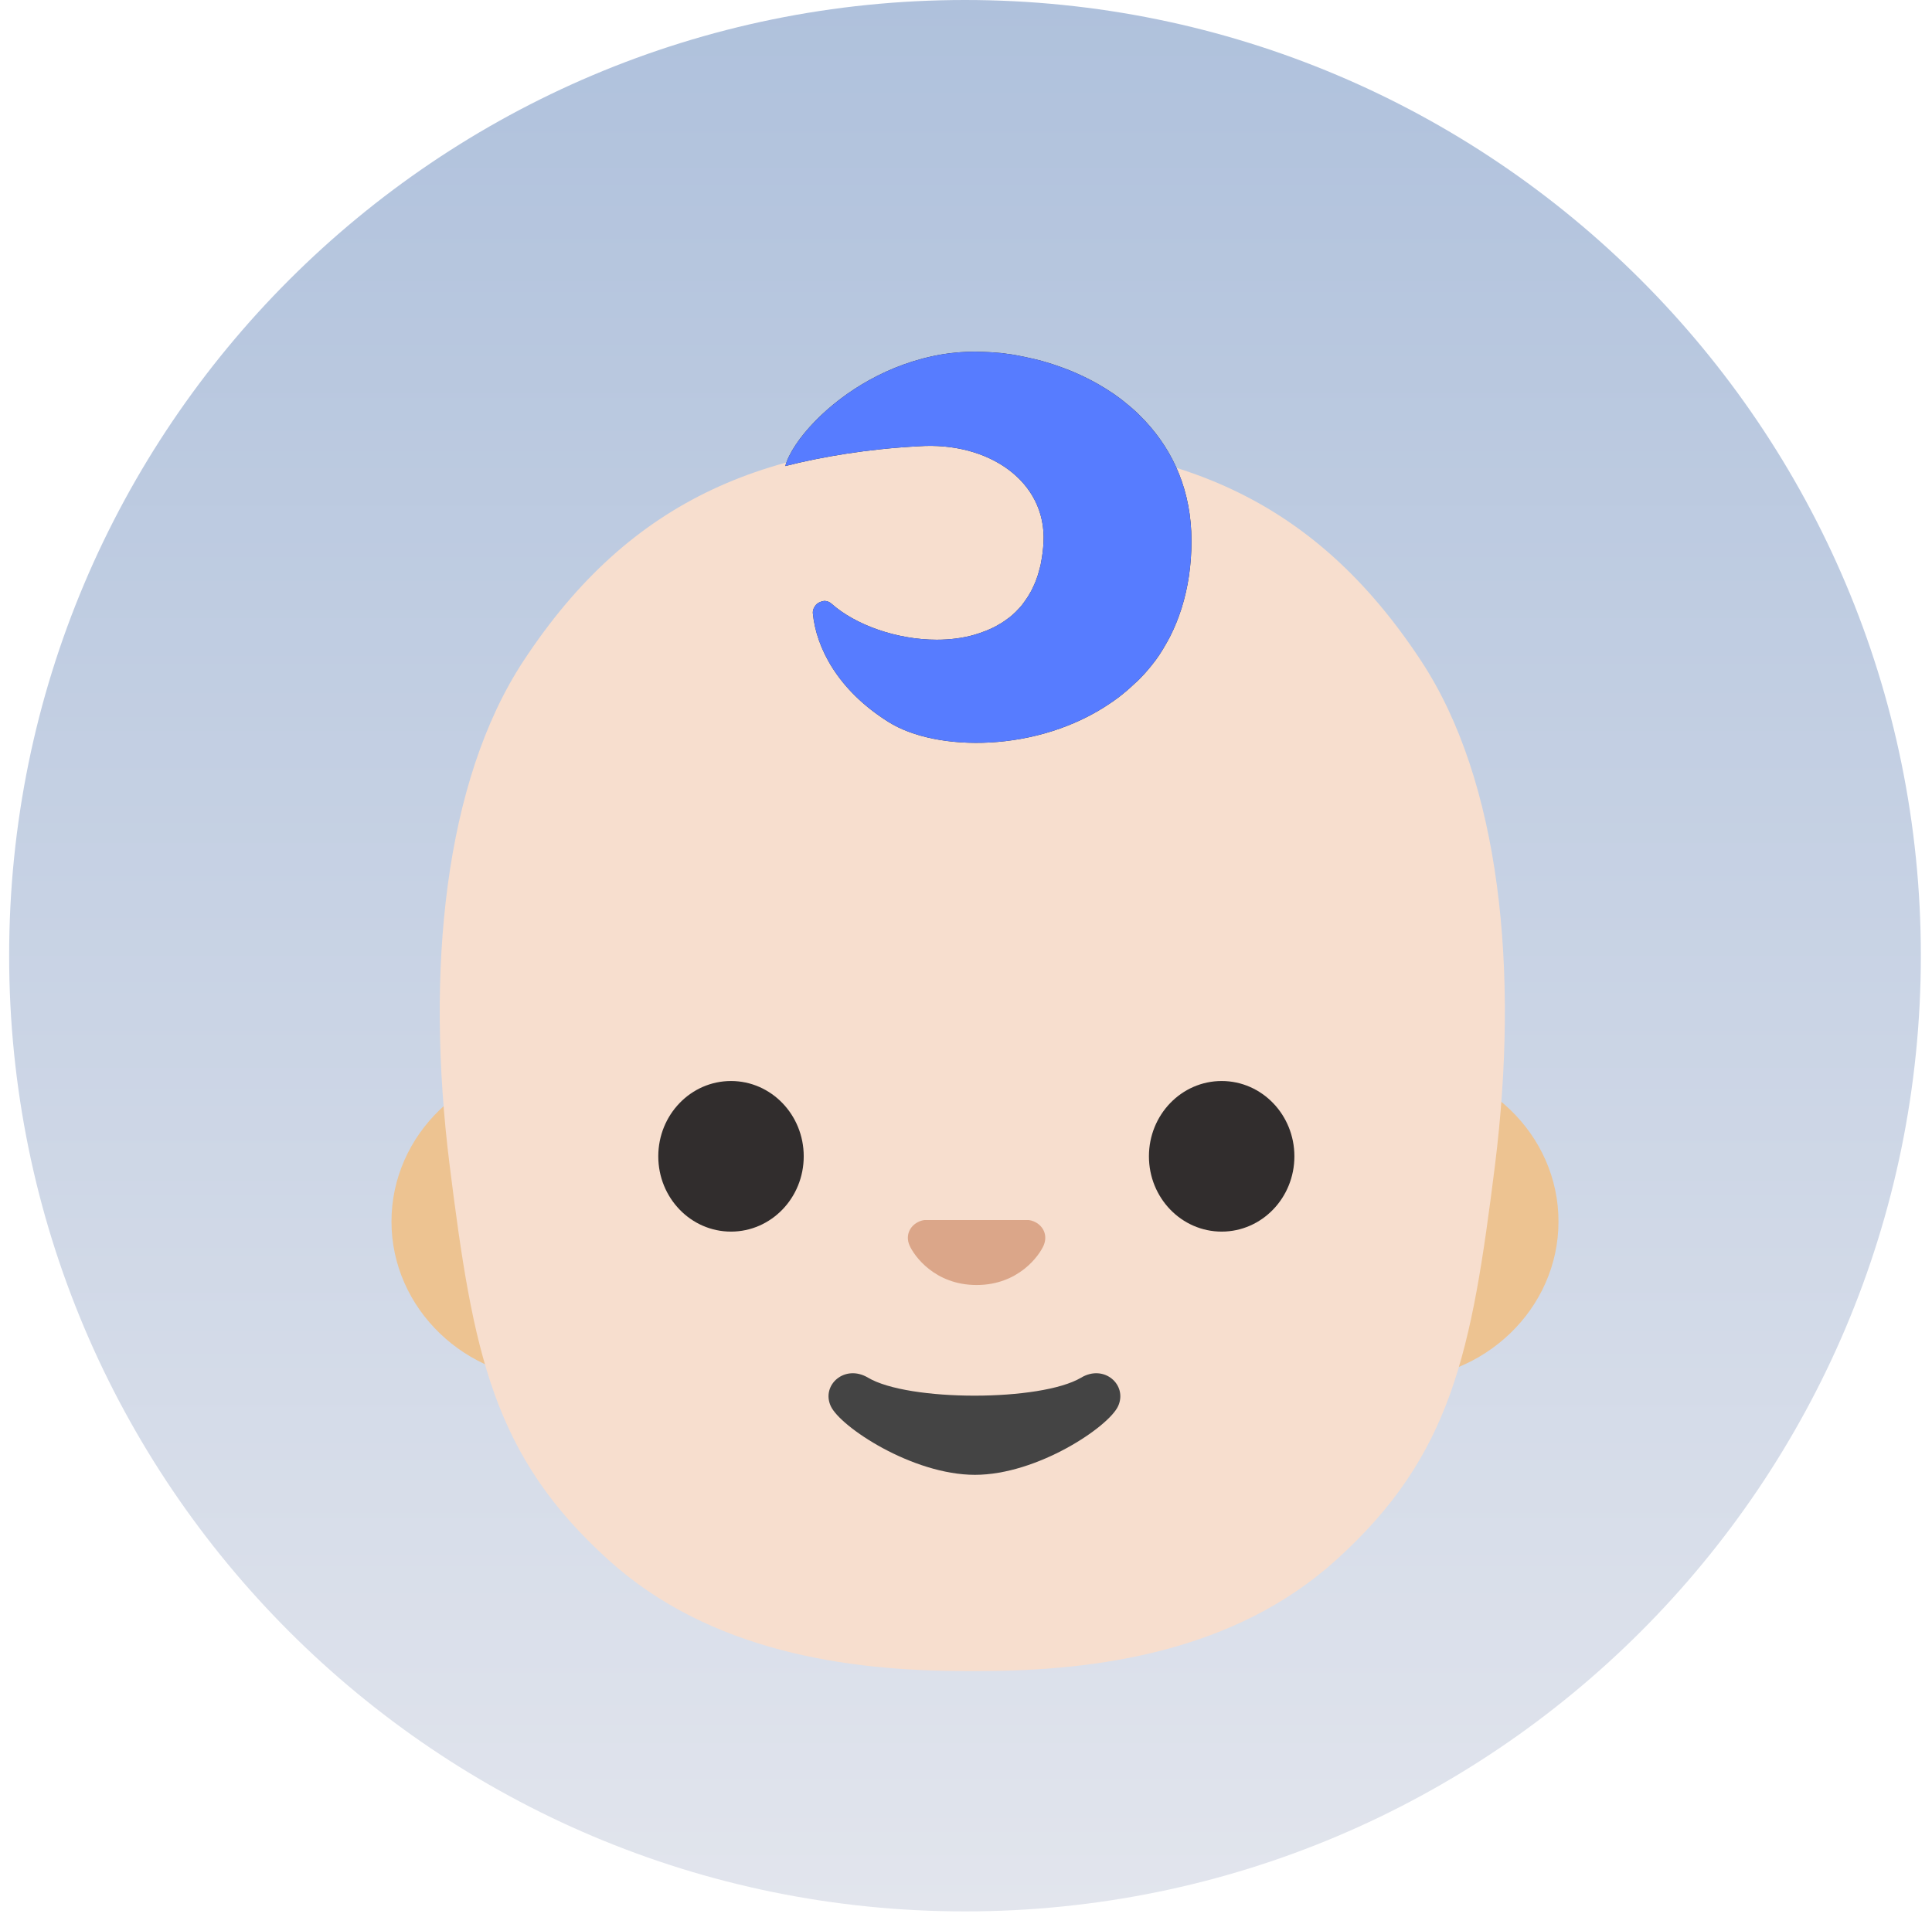
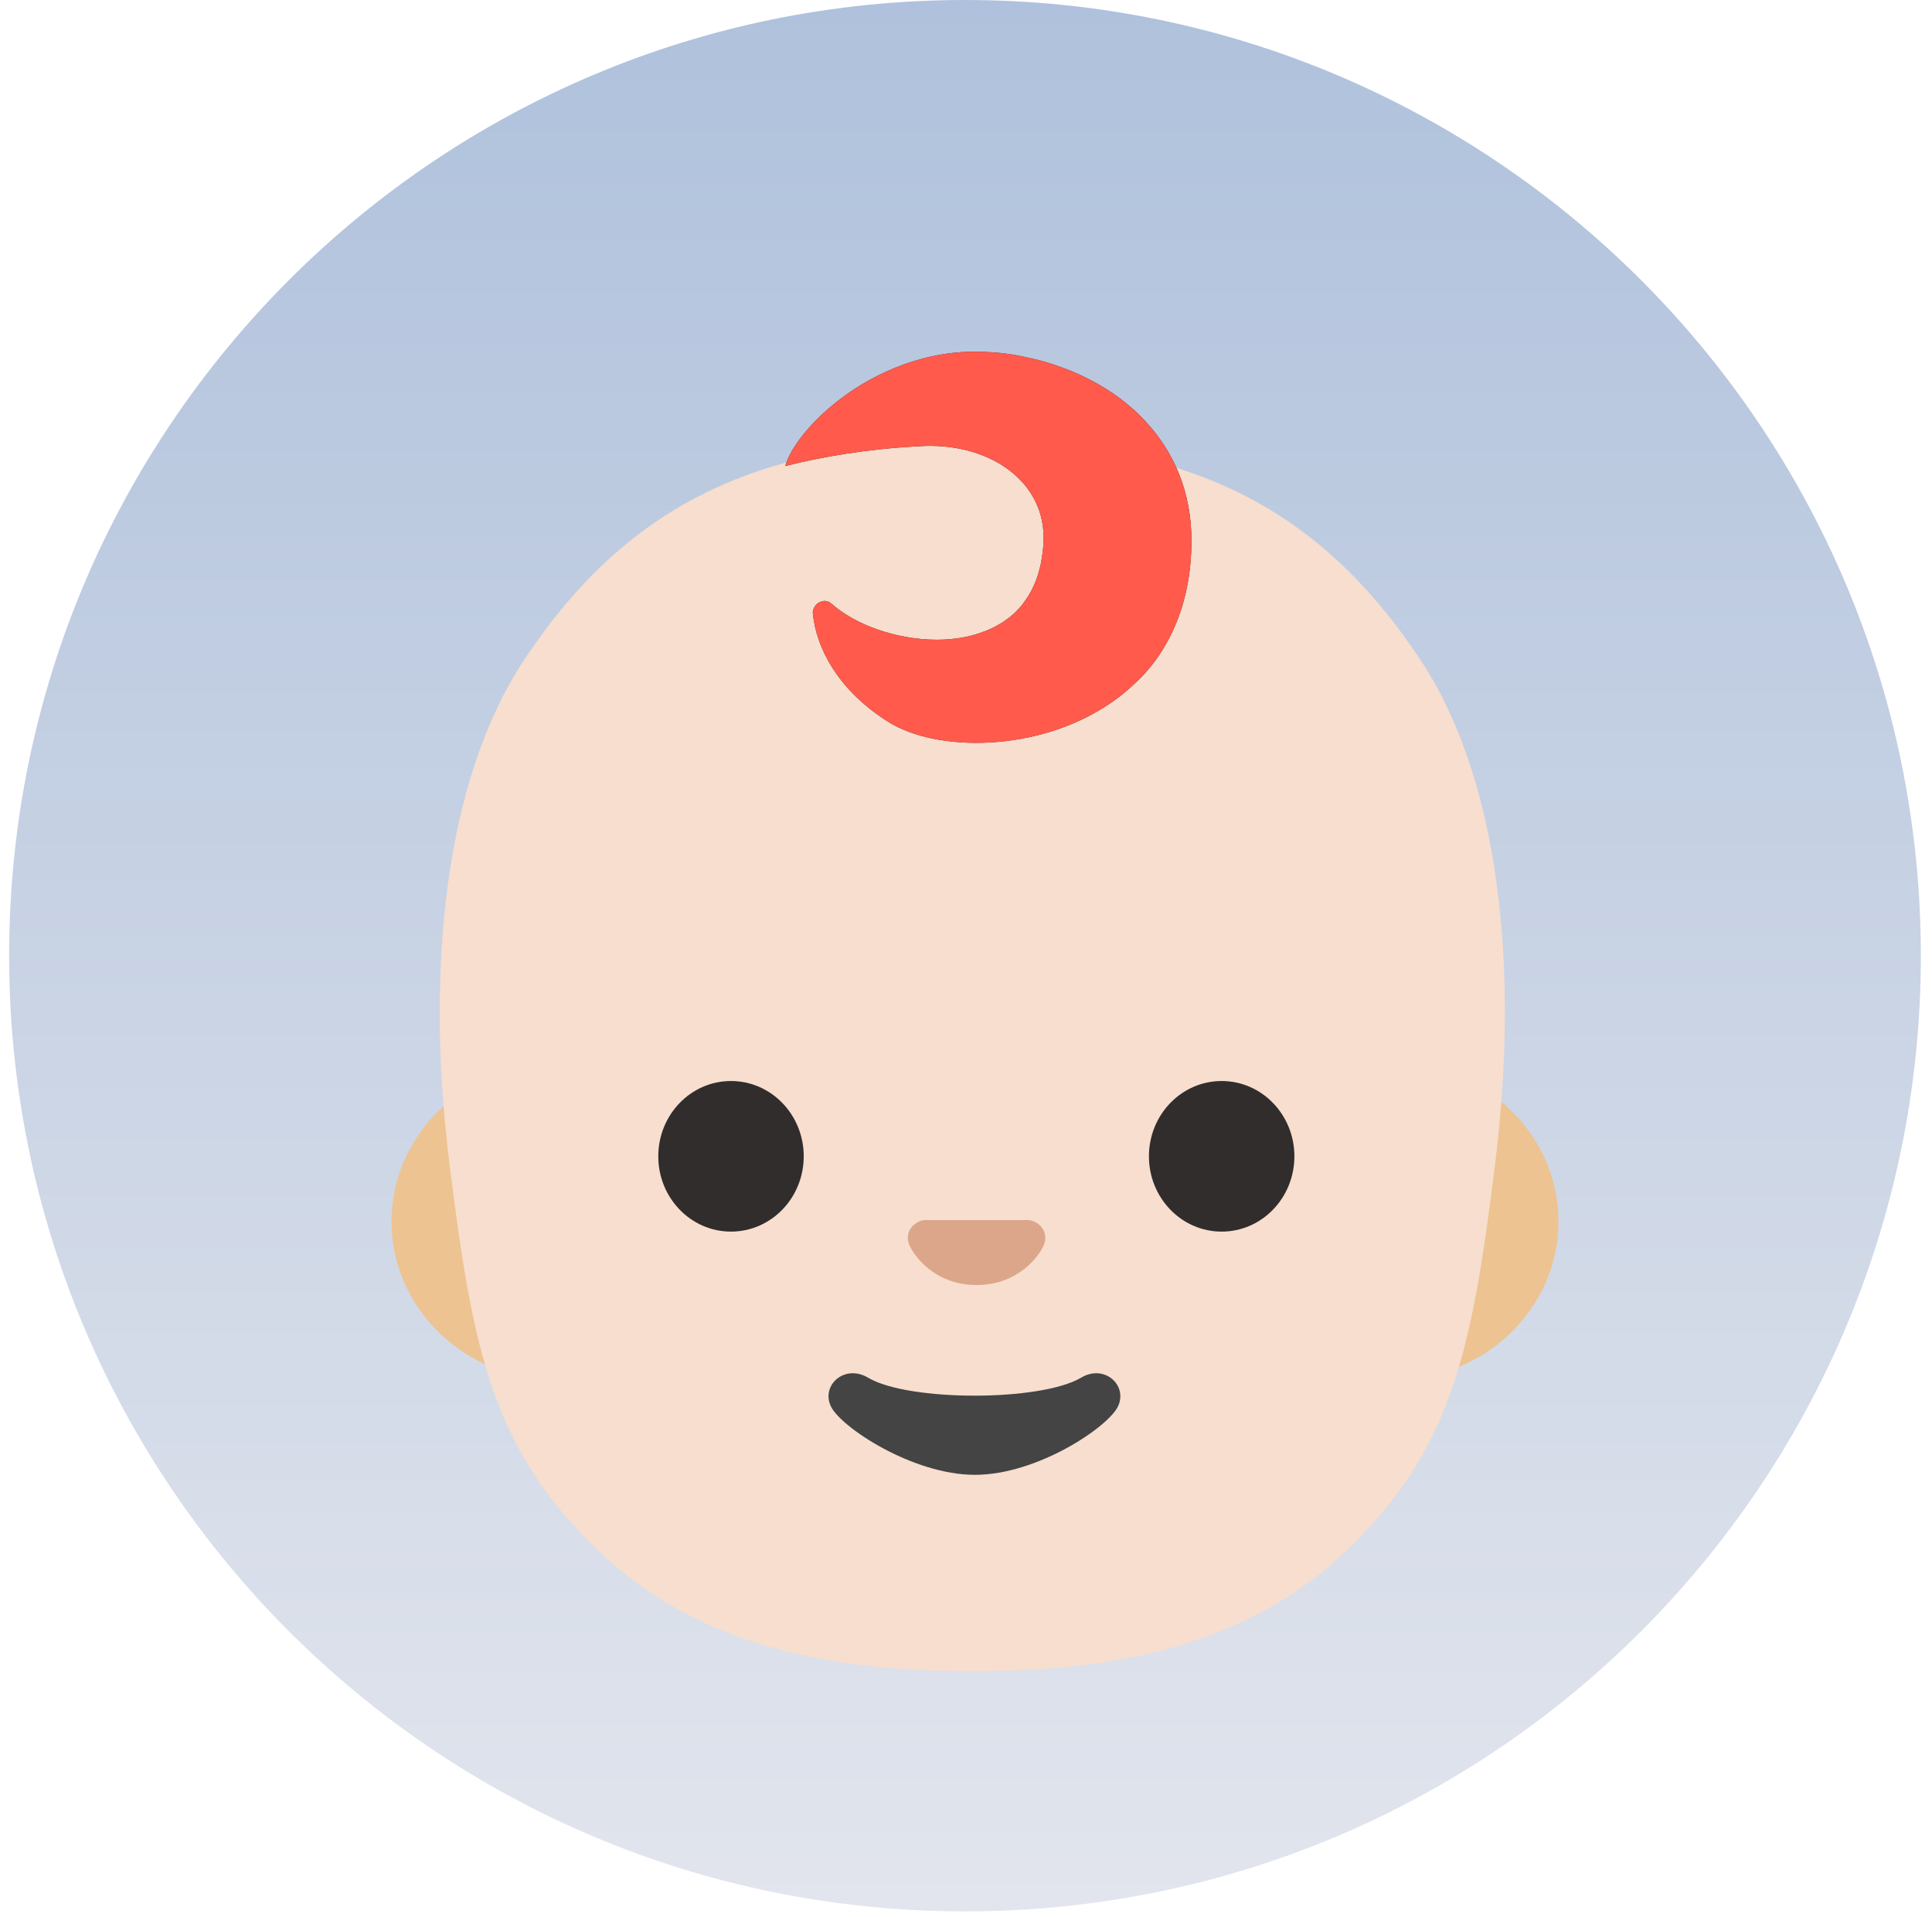
<svg xmlns="http://www.w3.org/2000/svg" width="127" height="126" viewBox="0 0 127 126" fill="none">
  <circle cx="63.434" cy="62.833" r="62.833" fill="url(#paint0_linear_4741_2342)" />
  <path d="M91.646 69.91H36.535C30.596 69.91 25.734 74.588 25.734 80.313C25.734 86.03 30.596 90.715 36.535 90.715H91.646C97.585 90.715 102.447 86.038 102.447 80.313C102.454 74.588 97.592 69.91 91.646 69.91Z" fill="#EDC391" />
  <path d="M93.425 43.463C86.335 32.677 77.195 28.988 63.915 28.988C50.635 28.988 41.494 32.67 34.404 43.463C29.211 51.372 27.956 63.803 29.557 76.611C31.099 88.924 32.376 95.682 40.019 102.58C46.659 108.57 55.674 109.862 63.406 109.862H64.424C72.156 109.862 81.178 108.57 87.811 102.58C95.454 95.682 96.73 88.924 98.272 76.611C99.873 63.803 98.619 51.364 93.425 43.463Z" fill="#F7DECE" />
  <path d="M74.905 44.642C75.008 44.531 75.111 44.428 75.215 44.317C75.288 44.236 75.362 44.147 75.436 44.066C75.606 43.867 75.768 43.668 75.923 43.461L75.989 43.373C76.137 43.173 76.27 42.967 76.403 42.753C76.439 42.694 76.476 42.627 76.513 42.568C76.638 42.355 76.764 42.141 76.882 41.912C76.904 41.875 76.919 41.845 76.934 41.809C77.214 41.255 77.457 40.658 77.657 40.031L77.679 39.964C78.085 38.658 78.321 37.205 78.321 35.567C78.321 32.291 77.14 29.702 75.34 27.747C75.318 27.725 75.303 27.71 75.288 27.688C75.148 27.54 75.001 27.393 74.853 27.245L74.765 27.157C74.593 26.993 74.416 26.836 74.233 26.684C74.086 26.559 73.938 26.441 73.791 26.323C73.754 26.294 73.717 26.271 73.688 26.242L73.201 25.888C73.171 25.873 73.149 25.851 73.119 25.836C72.529 25.438 71.917 25.084 71.282 24.781C71.26 24.766 71.231 24.759 71.209 24.744C71.024 24.656 70.84 24.575 70.655 24.493L70.486 24.42C70.323 24.353 70.161 24.287 69.999 24.228C69.94 24.206 69.873 24.183 69.814 24.161C69.659 24.102 69.504 24.051 69.357 23.999L69.158 23.933C69.003 23.881 68.855 23.837 68.7 23.793C68.634 23.77 68.567 23.756 68.494 23.733C68.339 23.689 68.184 23.652 68.029 23.615L67.837 23.571C67.667 23.534 67.498 23.497 67.335 23.46C67.284 23.453 67.232 23.438 67.18 23.431C66.745 23.335 66.31 23.269 65.875 23.217C65.816 23.21 65.757 23.21 65.698 23.202C65.543 23.188 65.395 23.173 65.24 23.165C65.152 23.158 65.07 23.158 64.982 23.151C64.856 23.143 64.739 23.136 64.62 23.136C64.525 23.136 64.429 23.128 64.325 23.128C64.259 23.128 64.192 23.121 64.133 23.121H64.06C63.742 23.121 63.425 23.136 63.115 23.158C63.056 23.165 62.997 23.165 62.938 23.173C62.621 23.202 62.311 23.232 62.016 23.283C58.394 23.874 55.465 25.777 53.635 27.636C52.536 28.75 51.835 29.849 51.621 30.639H51.629C53.974 30.041 57.007 29.517 60.386 29.34C64.96 29.023 68.781 31.628 68.597 35.626C68.575 36.106 68.516 36.556 68.435 36.976L68.412 37.102C68.376 37.264 68.331 37.426 68.287 37.581C68.265 37.655 68.243 37.729 68.228 37.795C68.184 37.928 68.139 38.061 68.088 38.194C68.058 38.275 68.022 38.356 67.985 38.437C67.933 38.555 67.881 38.666 67.83 38.769C67.785 38.858 67.741 38.939 67.689 39.02C67.638 39.116 67.579 39.212 67.52 39.3C67.461 39.389 67.394 39.477 67.335 39.566C67.284 39.639 67.232 39.713 67.173 39.787C67.077 39.905 66.974 40.016 66.871 40.119C66.841 40.149 66.812 40.185 66.782 40.215C66.642 40.355 66.494 40.481 66.339 40.606C66.31 40.628 66.273 40.65 66.243 40.672C66.118 40.77 65.987 40.861 65.853 40.945C65.808 40.968 65.771 40.997 65.727 41.019C65.594 41.1 65.462 41.174 65.329 41.24C65.284 41.263 65.248 41.285 65.203 41.3C65.063 41.366 64.915 41.432 64.761 41.491C64.731 41.506 64.694 41.521 64.657 41.528C64.488 41.595 64.318 41.654 64.141 41.705C64.126 41.713 64.111 41.713 64.097 41.72C63.3 41.956 62.444 42.059 61.574 42.059C58.947 42.059 56.225 41.086 54.661 39.691C54.531 39.574 54.363 39.508 54.188 39.507C54.152 39.507 54.115 39.522 54.085 39.529C54.056 39.536 54.019 39.536 53.989 39.551C53.945 39.566 53.901 39.581 53.856 39.603C53.783 39.639 53.724 39.684 53.665 39.736C53.65 39.75 53.643 39.765 53.628 39.78C53.576 39.839 53.532 39.913 53.495 39.986C53.488 40.001 53.488 40.008 53.48 40.023C53.443 40.119 53.421 40.23 53.436 40.348C53.657 42.576 55.059 45.365 58.394 47.46C61.566 49.459 68.243 49.481 72.994 46.228L73.127 46.139C73.267 46.036 73.415 45.933 73.555 45.829C73.614 45.785 73.68 45.733 73.739 45.682C73.946 45.52 74.145 45.35 74.337 45.173L74.624 44.907C74.728 44.826 74.816 44.73 74.905 44.642Z" fill="#312D2D" />
-   <path d="M74.905 44.642C75.008 44.531 75.111 44.428 75.215 44.317C75.288 44.236 75.362 44.147 75.436 44.066C75.606 43.867 75.768 43.668 75.923 43.461L75.989 43.373C76.137 43.173 76.27 42.967 76.403 42.753C76.439 42.694 76.476 42.627 76.513 42.568C76.638 42.355 76.764 42.141 76.882 41.912C76.904 41.875 76.919 41.845 76.934 41.809C77.214 41.255 77.457 40.658 77.657 40.031L77.679 39.964C78.085 38.658 78.321 37.205 78.321 35.567C78.321 32.291 77.14 29.702 75.34 27.747C75.318 27.725 75.303 27.71 75.288 27.688C75.148 27.54 75.001 27.393 74.853 27.245L74.765 27.157C74.593 26.993 74.416 26.836 74.233 26.684C74.086 26.559 73.938 26.441 73.791 26.323C73.754 26.294 73.717 26.271 73.688 26.242L73.201 25.888C73.171 25.873 73.149 25.851 73.119 25.836C72.529 25.438 71.917 25.084 71.282 24.781C71.26 24.766 71.231 24.759 71.209 24.744C71.024 24.656 70.84 24.575 70.655 24.493L70.486 24.42C70.323 24.353 70.161 24.287 69.999 24.228C69.94 24.206 69.873 24.183 69.814 24.161C69.659 24.102 69.504 24.051 69.357 23.999L69.158 23.933C69.003 23.881 68.855 23.837 68.7 23.793C68.634 23.77 68.567 23.756 68.494 23.733C68.339 23.689 68.184 23.652 68.029 23.615L67.837 23.571C67.667 23.534 67.498 23.497 67.335 23.46C67.284 23.453 67.232 23.438 67.18 23.431C66.745 23.335 66.31 23.269 65.875 23.217C65.816 23.21 65.757 23.21 65.698 23.202C65.543 23.188 65.395 23.173 65.24 23.165C65.152 23.158 65.07 23.158 64.982 23.151C64.856 23.143 64.739 23.136 64.62 23.136C64.525 23.136 64.429 23.128 64.325 23.128C64.259 23.128 64.192 23.121 64.133 23.121H64.06C63.742 23.121 63.425 23.136 63.115 23.158C63.056 23.165 62.997 23.165 62.938 23.173C62.621 23.202 62.311 23.232 62.016 23.283C58.394 23.874 55.465 25.777 53.635 27.636C52.536 28.75 51.835 29.849 51.621 30.639H51.629C53.974 30.041 57.007 29.517 60.386 29.34C64.96 29.023 68.781 31.628 68.597 35.626C68.575 36.106 68.516 36.556 68.435 36.976L68.412 37.102C68.376 37.264 68.331 37.426 68.287 37.581C68.265 37.655 68.243 37.729 68.228 37.795C68.184 37.928 68.139 38.061 68.088 38.194C68.058 38.275 68.022 38.356 67.985 38.437C67.933 38.555 67.881 38.666 67.83 38.769C67.785 38.858 67.741 38.939 67.689 39.02C67.638 39.116 67.579 39.212 67.52 39.3C67.461 39.389 67.394 39.477 67.335 39.566C67.284 39.639 67.232 39.713 67.173 39.787C67.077 39.905 66.974 40.016 66.871 40.119C66.841 40.149 66.812 40.185 66.782 40.215C66.642 40.355 66.494 40.481 66.339 40.606C66.31 40.628 66.273 40.65 66.243 40.672C66.118 40.77 65.987 40.861 65.853 40.945C65.808 40.968 65.771 40.997 65.727 41.019C65.594 41.1 65.462 41.174 65.329 41.24C65.284 41.263 65.248 41.285 65.203 41.3C65.063 41.366 64.915 41.432 64.761 41.491C64.731 41.506 64.694 41.521 64.657 41.528C64.488 41.595 64.318 41.654 64.141 41.705C64.126 41.713 64.111 41.713 64.097 41.72C63.3 41.956 62.444 42.059 61.574 42.059C58.947 42.059 56.225 41.086 54.661 39.691C54.531 39.574 54.363 39.508 54.188 39.507C54.152 39.507 54.115 39.522 54.085 39.529C54.056 39.536 54.019 39.536 53.989 39.551C53.945 39.566 53.901 39.581 53.856 39.603C53.783 39.639 53.724 39.684 53.665 39.736C53.65 39.75 53.643 39.765 53.628 39.78C53.576 39.839 53.532 39.913 53.495 39.986C53.488 40.001 53.488 40.008 53.48 40.023C53.443 40.119 53.421 40.23 53.436 40.348C53.657 42.576 55.059 45.365 58.394 47.46C61.566 49.459 68.243 49.481 72.994 46.228L73.127 46.139C73.267 46.036 73.415 45.933 73.555 45.829C73.614 45.785 73.68 45.733 73.739 45.682C73.946 45.52 74.145 45.35 74.337 45.173L74.624 44.907C74.728 44.826 74.816 44.73 74.905 44.642Z" fill="#577CFF" />
+   <path d="M74.905 44.642C75.008 44.531 75.111 44.428 75.215 44.317C75.288 44.236 75.362 44.147 75.436 44.066C75.606 43.867 75.768 43.668 75.923 43.461L75.989 43.373C76.137 43.173 76.27 42.967 76.403 42.753C76.439 42.694 76.476 42.627 76.513 42.568C76.638 42.355 76.764 42.141 76.882 41.912C76.904 41.875 76.919 41.845 76.934 41.809C77.214 41.255 77.457 40.658 77.657 40.031L77.679 39.964C78.085 38.658 78.321 37.205 78.321 35.567C78.321 32.291 77.14 29.702 75.34 27.747C75.318 27.725 75.303 27.71 75.288 27.688C75.148 27.54 75.001 27.393 74.853 27.245L74.765 27.157C74.593 26.993 74.416 26.836 74.233 26.684C74.086 26.559 73.938 26.441 73.791 26.323C73.754 26.294 73.717 26.271 73.688 26.242L73.201 25.888C73.171 25.873 73.149 25.851 73.119 25.836C72.529 25.438 71.917 25.084 71.282 24.781C71.26 24.766 71.231 24.759 71.209 24.744C71.024 24.656 70.84 24.575 70.655 24.493L70.486 24.42C70.323 24.353 70.161 24.287 69.999 24.228C69.94 24.206 69.873 24.183 69.814 24.161C69.659 24.102 69.504 24.051 69.357 23.999L69.158 23.933C69.003 23.881 68.855 23.837 68.7 23.793C68.634 23.77 68.567 23.756 68.494 23.733C68.339 23.689 68.184 23.652 68.029 23.615L67.837 23.571C67.667 23.534 67.498 23.497 67.335 23.46C67.284 23.453 67.232 23.438 67.18 23.431C66.745 23.335 66.31 23.269 65.875 23.217C65.816 23.21 65.757 23.21 65.698 23.202C65.543 23.188 65.395 23.173 65.24 23.165C65.152 23.158 65.07 23.158 64.982 23.151C64.856 23.143 64.739 23.136 64.62 23.136C64.525 23.136 64.429 23.128 64.325 23.128C64.259 23.128 64.192 23.121 64.133 23.121H64.06C63.742 23.121 63.425 23.136 63.115 23.158C63.056 23.165 62.997 23.165 62.938 23.173C62.621 23.202 62.311 23.232 62.016 23.283C58.394 23.874 55.465 25.777 53.635 27.636C52.536 28.75 51.835 29.849 51.621 30.639H51.629C53.974 30.041 57.007 29.517 60.386 29.34C64.96 29.023 68.781 31.628 68.597 35.626C68.575 36.106 68.516 36.556 68.435 36.976L68.412 37.102C68.376 37.264 68.331 37.426 68.287 37.581C68.265 37.655 68.243 37.729 68.228 37.795C68.184 37.928 68.139 38.061 68.088 38.194C68.058 38.275 68.022 38.356 67.985 38.437C67.933 38.555 67.881 38.666 67.83 38.769C67.785 38.858 67.741 38.939 67.689 39.02C67.638 39.116 67.579 39.212 67.52 39.3C67.461 39.389 67.394 39.477 67.335 39.566C67.284 39.639 67.232 39.713 67.173 39.787C67.077 39.905 66.974 40.016 66.871 40.119C66.841 40.149 66.812 40.185 66.782 40.215C66.642 40.355 66.494 40.481 66.339 40.606C66.31 40.628 66.273 40.65 66.243 40.672C66.118 40.77 65.987 40.861 65.853 40.945C65.808 40.968 65.771 40.997 65.727 41.019C65.594 41.1 65.462 41.174 65.329 41.24C65.284 41.263 65.248 41.285 65.203 41.3C65.063 41.366 64.915 41.432 64.761 41.491C64.731 41.506 64.694 41.521 64.657 41.528C64.488 41.595 64.318 41.654 64.141 41.705C64.126 41.713 64.111 41.713 64.097 41.72C63.3 41.956 62.444 42.059 61.574 42.059C58.947 42.059 56.225 41.086 54.661 39.691C54.531 39.574 54.363 39.508 54.188 39.507C54.152 39.507 54.115 39.522 54.085 39.529C54.056 39.536 54.019 39.536 53.989 39.551C53.945 39.566 53.901 39.581 53.856 39.603C53.783 39.639 53.724 39.684 53.665 39.736C53.65 39.75 53.643 39.765 53.628 39.78C53.576 39.839 53.532 39.913 53.495 39.986C53.488 40.001 53.488 40.008 53.48 40.023C53.443 40.119 53.421 40.23 53.436 40.348C53.657 42.576 55.059 45.365 58.394 47.46C61.566 49.459 68.243 49.481 72.994 46.228L73.127 46.139C73.267 46.036 73.415 45.933 73.555 45.829C73.614 45.785 73.68 45.733 73.739 45.682C73.946 45.52 74.145 45.35 74.337 45.173L74.624 44.907C74.728 44.826 74.816 44.73 74.905 44.642Z" style="fill: rgb(255, 90, 75);" />
  <path d="M67.937 80.294C67.838 80.253 67.733 80.226 67.627 80.213H60.766C60.662 80.228 60.559 80.25 60.456 80.294C59.836 80.545 59.489 81.194 59.785 81.873C60.08 82.559 61.444 84.484 64.196 84.484C66.948 84.484 68.313 82.559 68.608 81.873C68.896 81.187 68.556 80.545 67.937 80.294Z" fill="#DBA689" />
  <path d="M48.052 80.973C50.693 80.973 52.833 78.757 52.833 76.023C52.833 73.289 50.693 71.072 48.052 71.072C45.412 71.072 43.272 73.289 43.272 76.023C43.272 78.757 45.412 80.973 48.052 80.973Z" fill="#312D2D" />
  <path d="M80.306 80.973C82.946 80.973 85.087 78.757 85.087 76.023C85.087 73.289 82.946 71.072 80.306 71.072C77.666 71.072 75.525 73.289 75.525 76.023C75.525 78.757 77.666 80.973 80.306 80.973Z" fill="#312D2D" />
  <path d="M71.068 90.575C68.412 92.154 59.706 92.154 57.058 90.575C55.531 89.668 53.974 91.055 54.608 92.442C55.228 93.807 59.979 96.964 64.088 96.964C68.191 96.964 72.883 93.807 73.502 92.442C74.129 91.055 72.588 89.668 71.068 90.575Z" fill="#444444" />
  <defs>
    <linearGradient id="paint0_linear_4741_2342" x1="63.434" y1="0" x2="63.434" y2="125.665" gradientUnits="userSpaceOnUse">
      <stop stop-color="#AFC1DC" />
      <stop offset="1" stop-color="#E2E5ED" />
    </linearGradient>
  </defs>
</svg>
